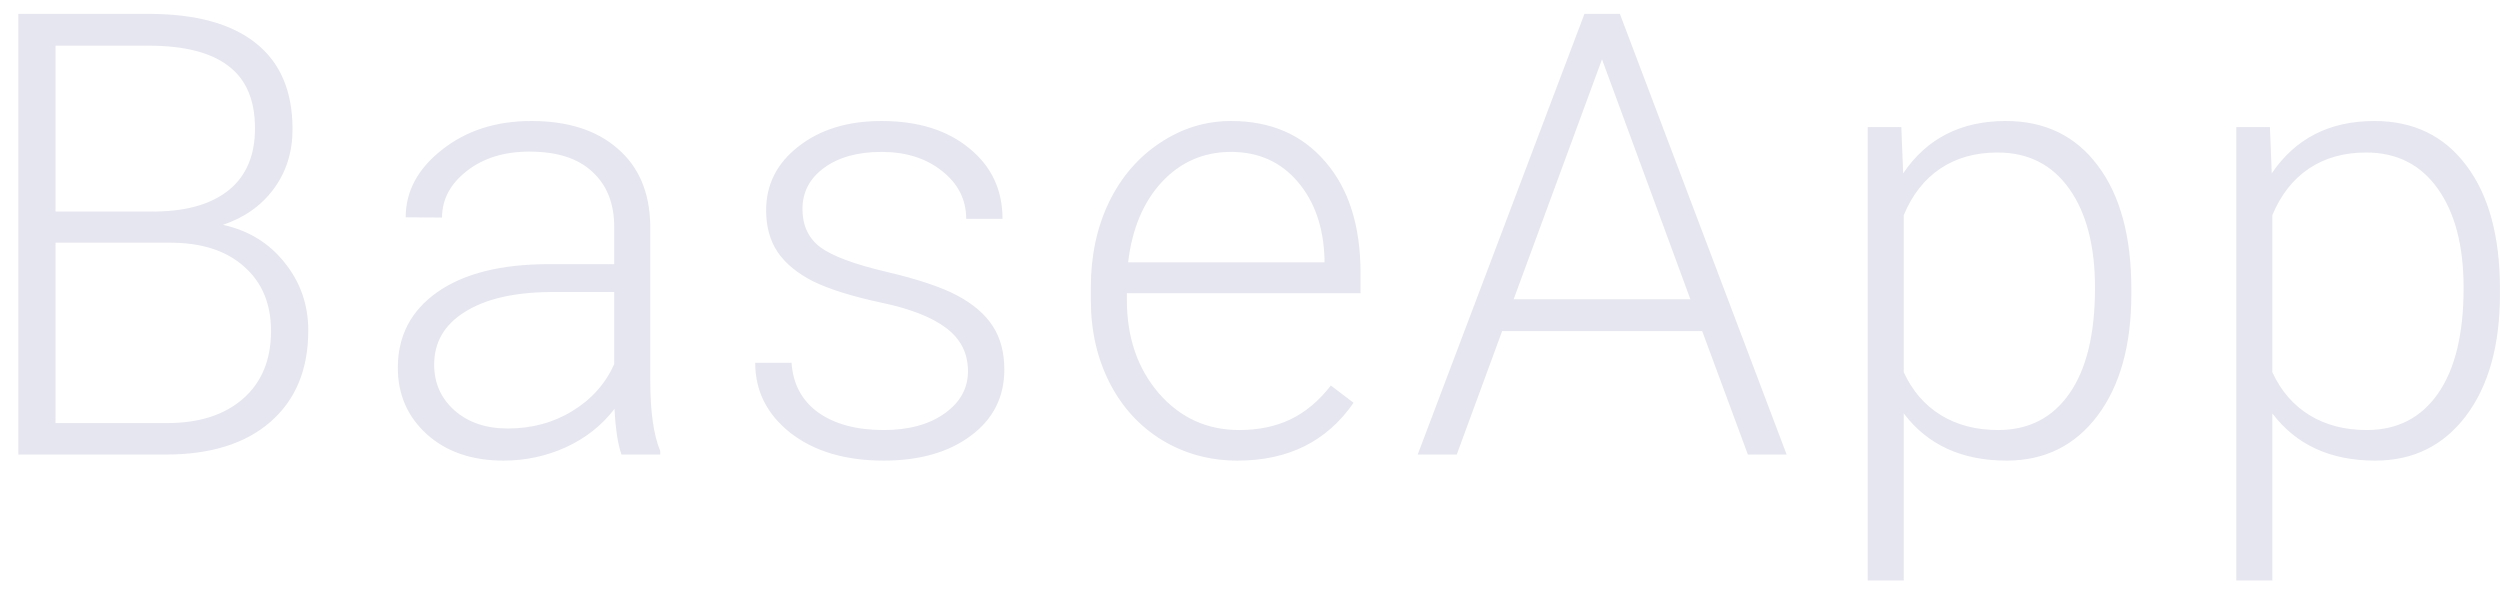
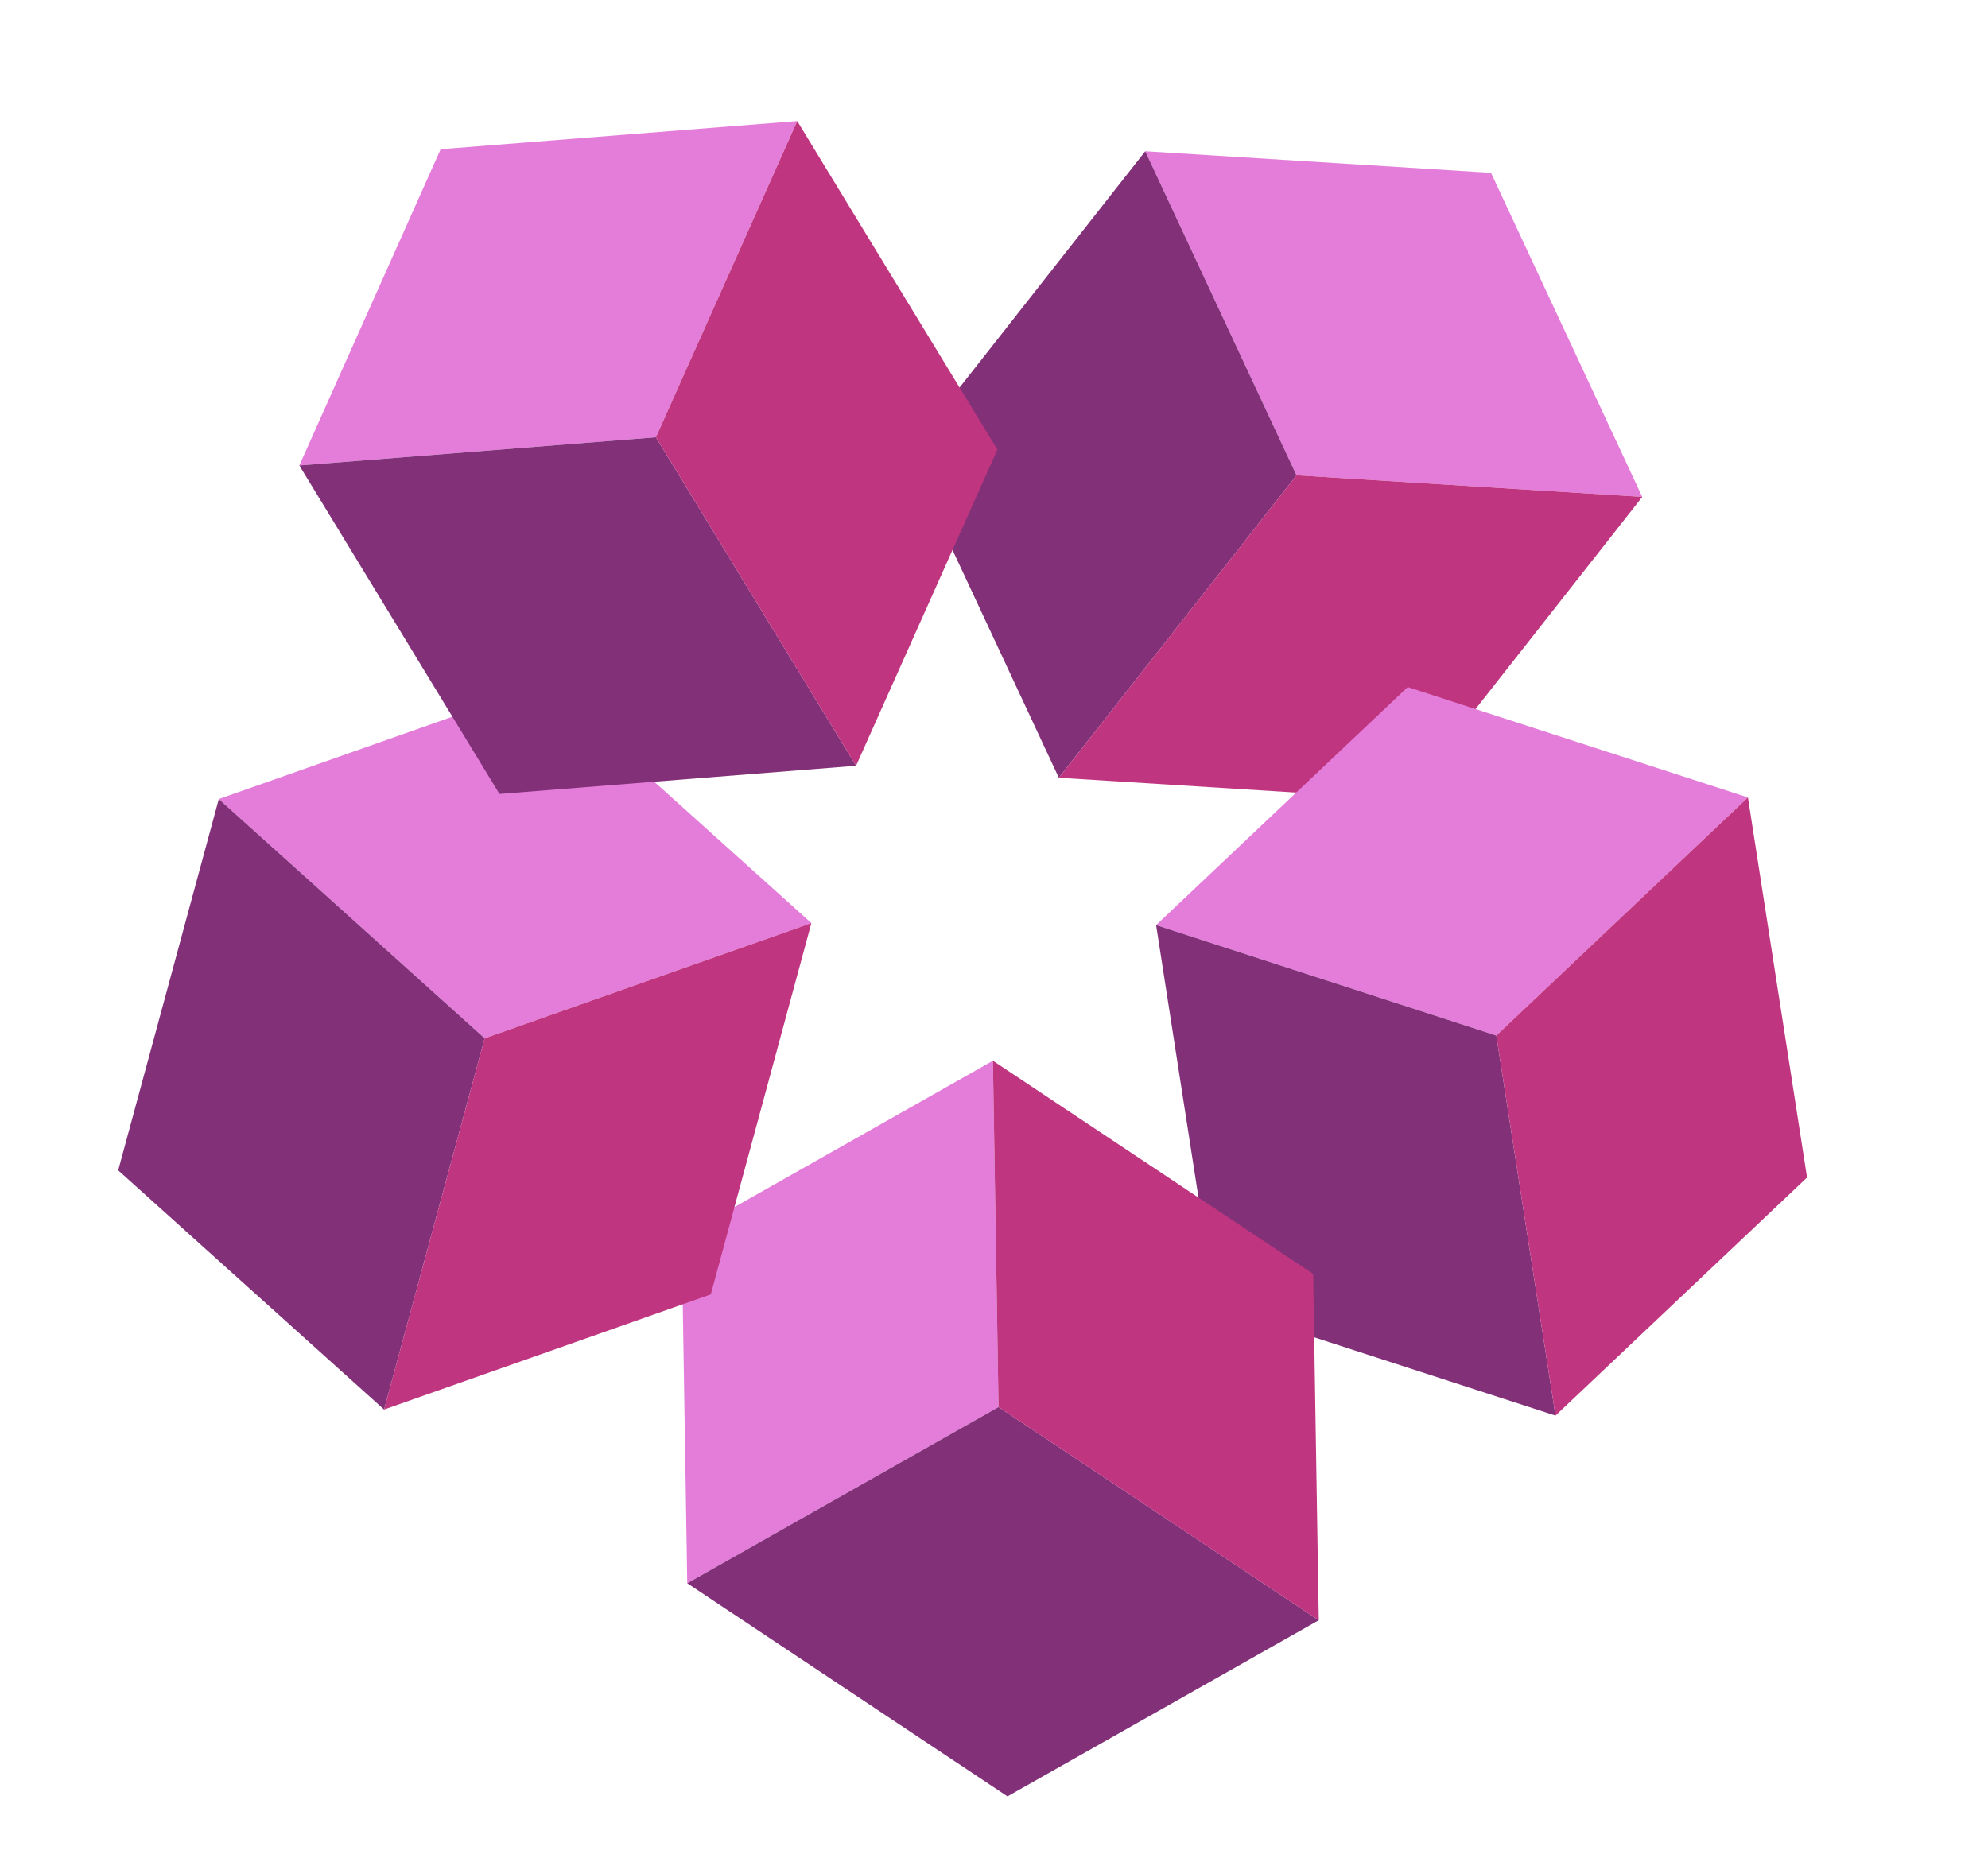
- <svg xmlns="http://www.w3.org/2000/svg" width="121" height="29" viewBox="0 0 121 29" fill="none">
-   <path d="M0.887 22V0.672H7.186C9.471 0.672 11.204 1.146 12.386 2.093C13.568 3.03 14.158 4.417 14.158 6.253C14.158 7.356 13.856 8.318 13.25 9.139C12.655 9.949 11.834 10.53 10.789 10.882C12.03 11.155 13.026 11.766 13.777 12.713C14.539 13.66 14.92 14.754 14.92 15.994C14.92 17.879 14.31 19.354 13.089 20.418C11.878 21.473 10.189 22 8.021 22H0.887ZM2.689 11.746V20.477H8.094C9.637 20.477 10.858 20.086 11.756 19.305C12.664 18.514 13.118 17.42 13.118 16.023C13.118 14.705 12.684 13.665 11.815 12.903C10.955 12.132 9.764 11.746 8.24 11.746H2.689ZM2.689 10.237H7.611C9.114 10.208 10.277 9.856 11.097 9.183C11.927 8.499 12.342 7.508 12.342 6.209C12.342 4.842 11.912 3.836 11.053 3.191C10.203 2.537 8.914 2.21 7.186 2.21H2.689V10.237ZM30.08 22C29.904 21.502 29.792 20.765 29.743 19.788C29.128 20.589 28.342 21.209 27.385 21.648C26.438 22.078 25.432 22.293 24.367 22.293C22.844 22.293 21.608 21.868 20.661 21.019C19.724 20.169 19.255 19.095 19.255 17.796C19.255 16.253 19.895 15.032 21.174 14.134C22.463 13.235 24.255 12.786 26.55 12.786H29.729V10.984C29.729 9.852 29.377 8.963 28.674 8.318C27.98 7.664 26.965 7.337 25.627 7.337C24.406 7.337 23.395 7.649 22.595 8.274C21.794 8.899 21.394 9.651 21.394 10.53L19.636 10.516C19.636 9.256 20.222 8.167 21.394 7.249C22.565 6.321 24.006 5.857 25.715 5.857C27.482 5.857 28.874 6.302 29.89 7.19C30.915 8.069 31.442 9.3 31.472 10.882V18.382C31.472 19.915 31.633 21.062 31.955 21.824V22H30.08ZM24.572 20.74C25.744 20.74 26.789 20.457 27.707 19.891C28.635 19.324 29.309 18.567 29.729 17.62V14.134H26.594C24.846 14.153 23.479 14.476 22.492 15.101C21.506 15.716 21.013 16.565 21.013 17.649C21.013 18.538 21.34 19.275 21.994 19.861C22.658 20.447 23.518 20.74 24.572 20.74ZM46.851 17.972C46.851 17.102 46.5 16.404 45.797 15.877C45.103 15.35 44.053 14.94 42.647 14.646C41.241 14.344 40.147 14.002 39.366 13.621C38.594 13.23 38.018 12.757 37.638 12.2C37.266 11.644 37.081 10.97 37.081 10.179C37.081 8.929 37.603 7.898 38.648 7.088C39.693 6.268 41.031 5.857 42.662 5.857C44.429 5.857 45.846 6.297 46.91 7.176C47.984 8.045 48.521 9.183 48.521 10.589H46.764C46.764 9.661 46.373 8.89 45.592 8.274C44.82 7.659 43.844 7.352 42.662 7.352C41.51 7.352 40.582 7.61 39.879 8.128C39.185 8.636 38.839 9.3 38.839 10.12C38.839 10.911 39.127 11.526 39.703 11.966C40.289 12.396 41.348 12.791 42.882 13.152C44.425 13.514 45.577 13.899 46.339 14.31C47.11 14.72 47.681 15.213 48.053 15.789C48.424 16.365 48.609 17.064 48.609 17.884C48.609 19.222 48.067 20.291 46.983 21.092C45.909 21.893 44.503 22.293 42.764 22.293C40.919 22.293 39.42 21.849 38.267 20.96C37.125 20.061 36.553 18.929 36.553 17.561H38.311C38.38 18.587 38.809 19.388 39.6 19.964C40.401 20.53 41.456 20.814 42.764 20.814C43.985 20.814 44.971 20.545 45.723 20.008C46.475 19.471 46.851 18.792 46.851 17.972ZM59.902 22.293C58.554 22.293 57.334 21.961 56.24 21.297C55.156 20.633 54.311 19.71 53.706 18.528C53.1 17.337 52.797 16.004 52.797 14.529V13.899C52.797 12.376 53.09 11.004 53.676 9.783C54.272 8.562 55.097 7.605 56.152 6.912C57.207 6.209 58.349 5.857 59.58 5.857C61.504 5.857 63.027 6.517 64.15 7.835C65.283 9.144 65.849 10.935 65.849 13.211V14.192H54.541V14.529C54.541 16.326 55.053 17.825 56.079 19.026C57.114 20.218 58.413 20.814 59.975 20.814C60.913 20.814 61.738 20.643 62.451 20.301C63.173 19.959 63.828 19.412 64.414 18.66L65.512 19.495C64.223 21.36 62.353 22.293 59.902 22.293ZM59.58 7.352C58.261 7.352 57.148 7.835 56.24 8.802C55.341 9.769 54.794 11.067 54.599 12.698H64.106V12.508C64.057 10.984 63.623 9.744 62.802 8.787C61.982 7.83 60.908 7.352 59.58 7.352ZM82.386 16.023H72.704L70.506 22H68.617L76.688 0.672H78.402L86.473 22H84.598L82.386 16.023ZM73.26 14.485H81.815L77.537 2.869L73.26 14.485ZM103.156 14.236C103.156 16.707 102.61 18.67 101.516 20.125C100.422 21.57 98.957 22.293 97.121 22.293C94.953 22.293 93.293 21.531 92.141 20.008V28.094H90.398V6.15H92.024L92.112 8.392C93.254 6.702 94.909 5.857 97.077 5.857C98.972 5.857 100.456 6.575 101.53 8.011C102.614 9.446 103.156 11.438 103.156 13.987V14.236ZM101.399 13.929C101.399 11.907 100.984 10.31 100.154 9.139C99.323 7.967 98.166 7.381 96.682 7.381C95.608 7.381 94.685 7.64 93.913 8.157C93.142 8.675 92.551 9.427 92.141 10.413V18.016C92.561 18.924 93.161 19.617 93.943 20.096C94.724 20.574 95.647 20.814 96.711 20.814C98.186 20.814 99.333 20.227 100.154 19.056C100.984 17.874 101.399 16.165 101.399 13.929ZM120.997 14.236C120.997 16.707 120.45 18.67 119.356 20.125C118.263 21.57 116.798 22.293 114.962 22.293C112.794 22.293 111.134 21.531 109.981 20.008V28.094H108.238V6.15H109.864L109.952 8.392C111.095 6.702 112.75 5.857 114.918 5.857C116.812 5.857 118.297 6.575 119.371 8.011C120.455 9.446 120.997 11.438 120.997 13.987V14.236ZM119.239 13.929C119.239 11.907 118.824 10.31 117.994 9.139C117.164 7.967 116.007 7.381 114.522 7.381C113.448 7.381 112.525 7.64 111.754 8.157C110.982 8.675 110.392 9.427 109.981 10.413V18.016C110.401 18.924 111.002 19.617 111.783 20.096C112.564 20.574 113.487 20.814 114.552 20.814C116.026 20.814 117.174 20.227 117.994 19.056C118.824 17.874 119.239 16.165 119.239 13.929Z" fill="#E5E6EF" />
+ <svg xmlns="http://www.w3.org/2000/svg" width="46" height="43" viewBox="0 0 46 43" fill="none">
+   <path d="M30 11L26.5 3.5L34.5 4L38 11.5L30 11Z" fill="#E47DDA" />
+   <path d="M24.5 18L21 10.5L26.5 3.5L30 11L24.5 18Z" fill="#823179" />
+   <path d="M24.5 18L30 11L38 11.5L32.5 18.5L24.5 18Z" fill="#BF357F" />
+   <path d="M34.623 23.966L26.751 21.41L32.573 15.901L40.445 18.456L34.623 23.966Z" fill="#E47DDA" />
+   <path d="M35.992 32.762L28.119 30.207L26.751 21.41L34.623 23.966L35.992 32.762Z" fill="#823179" />
+   <path d="M35.992 32.762L34.623 23.966L40.445 18.456L41.813 27.252L35.992 32.762Z" fill="#BF357F" />
+   <path d="M23.105 32.564L15.902 36.642L15.773 28.627L22.975 24.549L23.105 32.564Z" fill="#E47DDA" />
+   <path d="M30.515 37.498L23.312 41.575L15.902 36.642L23.105 32.564L30.515 37.498Z" fill="#823179" />
+   <path d="M30.515 37.498L23.105 32.564L22.975 24.549L30.385 29.483L30.515 37.498Z" fill="#BF357F" />
+   <path d="M11.215 24.03L5.063 18.493L12.622 15.828L18.775 21.364L11.215 24.03Z" fill="#E47DDA" />
+   <path d="M8.887 32.622L2.735 27.086L5.063 18.493L11.215 24.03L8.887 32.622Z" fill="#823179" />
+   <path d="M8.887 32.622L11.215 24.03L18.774 21.364L16.447 29.957L8.887 32.622Z" fill="#BF357F" />
+   <path d="M15.177 10.12L6.926 10.772L10.196 3.453L18.447 2.802L15.177 10.12Z" fill="#E47DDA" />
+   <path d="M19.808 17.723L11.557 18.375L6.926 10.772L15.177 10.12L19.808 17.723Z" fill="#823179" />
+   <path d="M19.808 17.723L15.177 10.12L18.447 2.802L23.078 10.405L19.808 17.723Z" fill="#BF357F" />
</svg>
